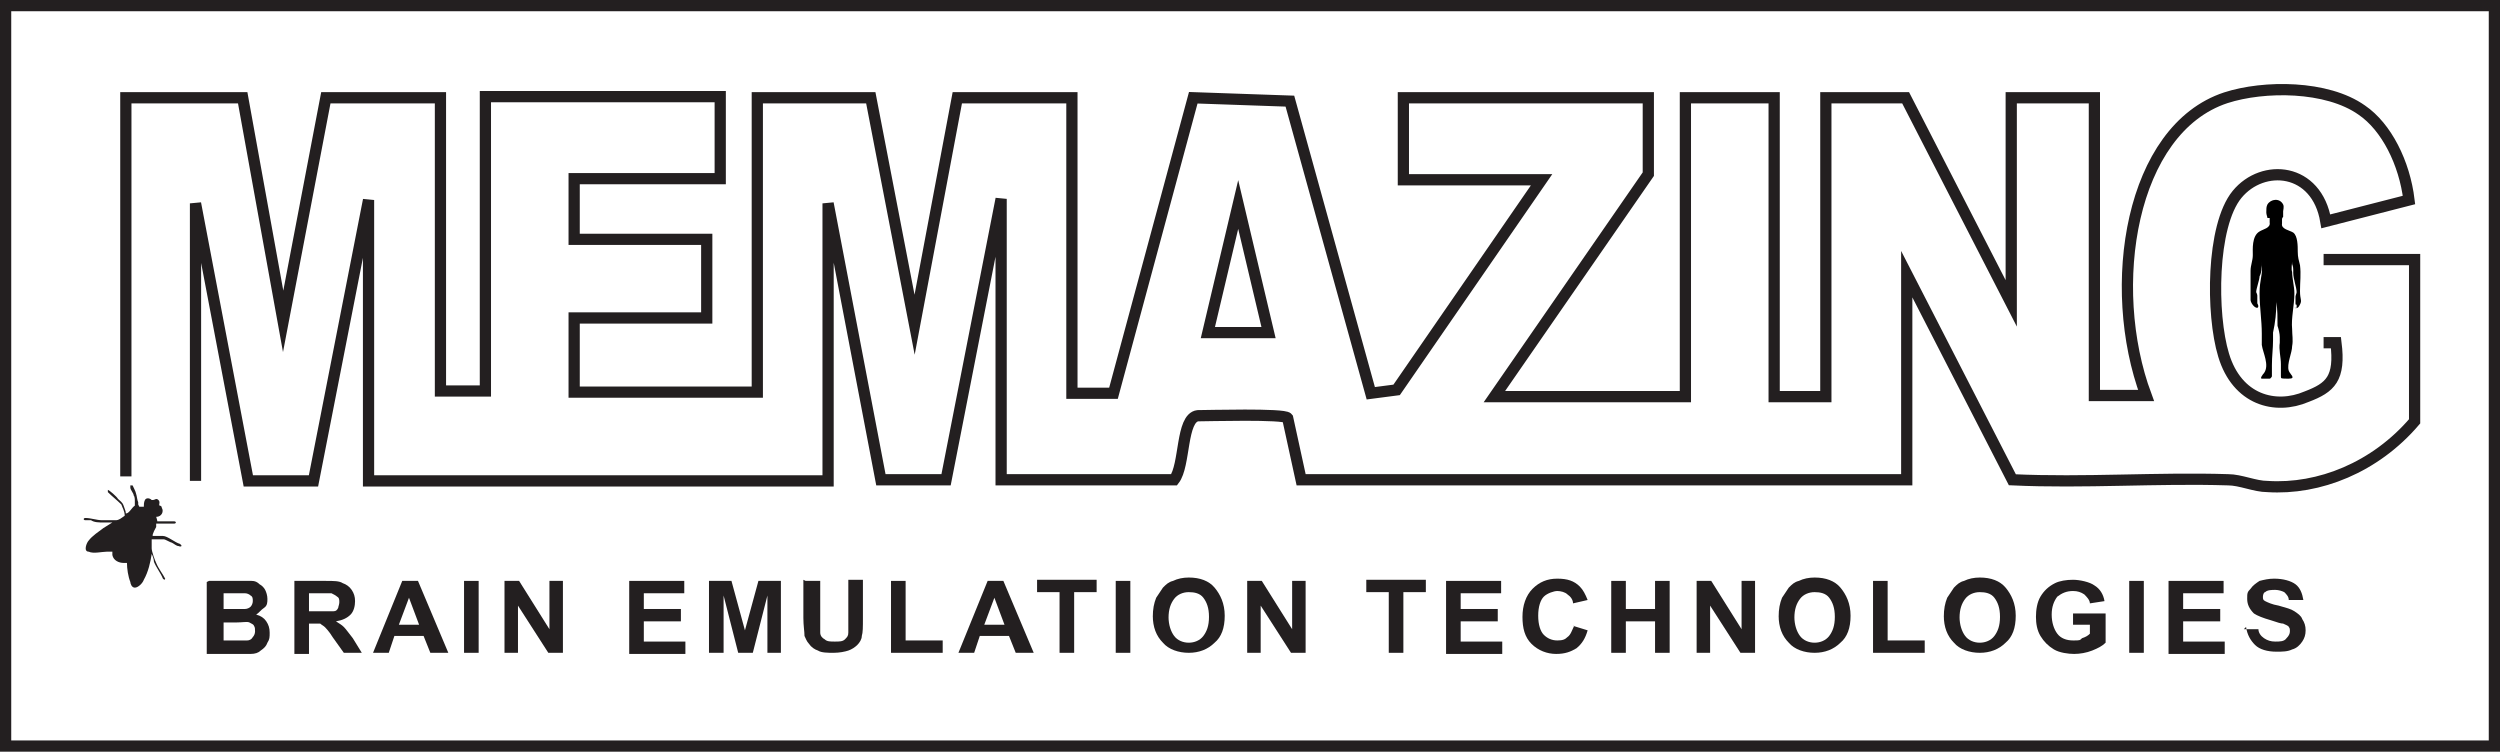
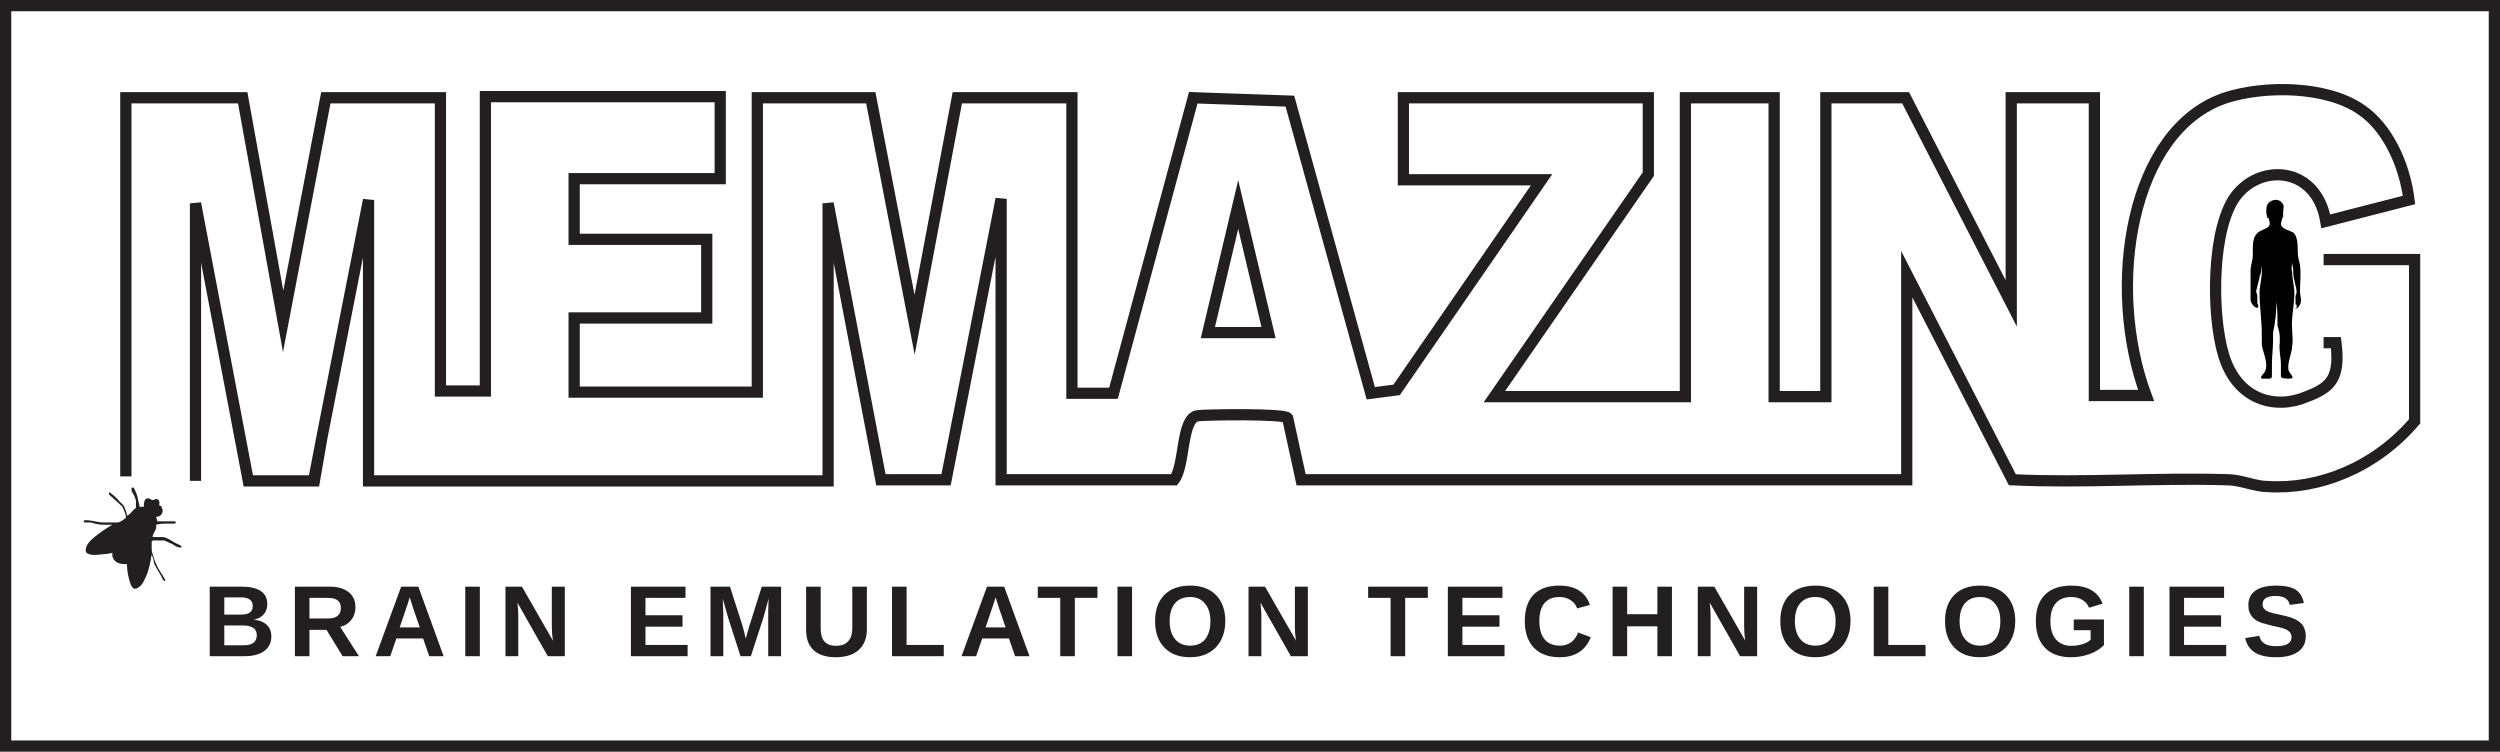
<svg xmlns="http://www.w3.org/2000/svg" id="Layer_2" version="1.1" viewBox="0 0 222.5 66.9">
  <defs>
    <style>
-       .st0 {
+       .st0, .st1 {
        fill: #231f20;
      }

      .st1 {
+         font-family: Arial-BoldMT, Arial;
+         font-size: 9px;
+         font-weight: 700;
+         letter-spacing: .12em;
+       }
+ 
+       .st2 {
        fill: none;
        stroke: #231f20;
        stroke-miterlimit: 10;
      }
- 
-       .st2 {
-         isolation: isolate;
-       }
    </style>
  </defs>
  <g id="Layer_3">
-     <path d="M204.4,27.5v-.4s-.1.1-.1-.1v-.6c0-.1.1-.3.1-.4,0-.4-.3-1.2-.3-1.7s0-.5-.1-.8c0,0,0-.3,0-.2,0,0-.1.7,0,.9,0,.6.2,1.3.2,1.9,0,1.1-.3,2.2-.2,3.2,0,.5.1,1,0,1.5,0,.6-.5,1.6-.3,2.2.1.3.7.7,0,.7s-.7,0-.7-.2v-1.1c0-.6-.2-1.3-.1-1.9v-.5c0-.3-.1-.7-.2-1,0-.7,0-1.4-.1-2.1v-.3.2c0,1-.1,1.9-.3,2.8v.7c0,.7-.1,1.4-.1,2.2v1c0,0-.1.2-.2.2h-.7c-.2,0,.1-.4.2-.5.5-.7-.1-1.8-.2-2.5v-1c0-1.2-.2-2.4-.2-3.6s.3-1.7.2-2.5v-.3h0c0,.5,0,.9-.2,1.3,0,.3-.3,1.1-.3,1.4,0,0,.1.2.1.3v.7h0s0-.1,0,0c0,0,.2.3,0,.4-.3,0-.6-.5-.6-.7v-2.6c0-.5.2-.9.2-1.4s-.1-1.7.6-2.1c.3-.2,1-.3.9-.8v-.4h-.2c0-.1-.1-.3-.1-.5h0c0-.3,0-.5.1-.7.3-.5,1.1-.6,1.4,0,.1.2,0,.5,0,.6h0v.5s-.1.1-.1.2v.4c-.1.5.7.6,1,.8.4.3.4,1.2.4,1.7s.1.8.2,1.2c.1.8,0,1.5,0,2.3s.2.8,0,1.2c-.1.2-.2.4-.5.3h.2Z" />
-     <path class="st1" d="M222,.5v65.9H.5V.5h221.5Z" />
-     <g class="st2">
-       <g class="st2">
-         <g class="st2">
-           <path class="st0" d="M18.6,51.7h2.6c.5,0,.9,0,1.2,0,.3,0,.5.1.7.3.2.1.4.3.5.5.1.2.2.5.2.8s0,.6-.3.8-.4.4-.7.6c.4.1.7.3.9.6s.3.6.3,1,0,.6-.2.9c-.1.3-.3.5-.6.7-.2.2-.5.3-.9.3-.2,0-.8,0-1.6,0h-2.3v-6.4ZM19.9,52.7v1.5h.9c.5,0,.8,0,1,0,.2,0,.4-.1.5-.2.1-.1.2-.3.2-.5s0-.4-.2-.5c-.1-.1-.3-.2-.5-.2-.1,0-.5,0-1.1,0h-.8ZM19.9,55.3v1.7h1.2c.5,0,.8,0,.9,0,.2,0,.4-.1.5-.3.1-.1.2-.3.2-.5s0-.4-.1-.5c0-.1-.2-.2-.4-.3s-.6,0-1.2,0h-1.1Z" />
-           <path class="st0" d="M26.2,58.1v-6.4h2.8c.7,0,1.2,0,1.5.2.3.1.6.3.8.6.2.3.3.6.3,1s-.1.9-.4,1.2c-.3.3-.7.5-1.3.6.3.2.5.3.7.5.2.2.4.5.8,1l.8,1.3h-1.6l-1-1.4c-.3-.5-.6-.8-.7-.9-.1-.1-.3-.2-.4-.3-.1,0-.4,0-.7,0h-.3v2.7h-1.3ZM27.5,54.4h1c.6,0,1,0,1.2,0s.3-.1.4-.3c0-.1.1-.3.1-.5s0-.4-.2-.5c-.1-.1-.3-.2-.5-.3-.1,0-.4,0-1,0h-1v1.6Z" />
-           <path class="st0" d="M39.8,58.1h-1.5l-.6-1.5h-2.6l-.5,1.5h-1.4l2.6-6.4h1.4l2.7,6.4ZM37.3,55.6l-.9-2.4-.9,2.4h1.8Z" />
-           <path class="st0" d="M41.3,58.1v-6.4h1.3v6.4h-1.3Z" />
-           <path class="st0" d="M44.9,58.1v-6.4h1.3l2.7,4.3v-4.3h1.2v6.4h-1.3l-2.7-4.2v4.2h-1.2Z" />
-           <path class="st0" d="M56,58.1v-6.4h4.9v1.1h-3.6v1.4h3.3v1.1h-3.3v1.8h3.7v1.1h-5Z" />
-           <path class="st0" d="M63.1,58.1v-6.4h2l1.2,4.4,1.2-4.4h2v6.4h-1.2v-5.1l-1.3,5.1h-1.3l-1.3-5.1v5.1h-1.2Z" />
-           <path class="st0" d="M71.7,51.7h1.3v3.5c0,.6,0,.9,0,1.1,0,.3.2.5.4.6.2.2.5.2.9.2s.7,0,.9-.2c.2-.2.3-.3.3-.6s0-.6,0-1.1v-3.6h1.3v3.4c0,.8,0,1.3-.1,1.6,0,.3-.2.6-.4.8-.2.2-.5.4-.8.5-.3.1-.8.2-1.3.2s-1.1,0-1.4-.2c-.3-.1-.6-.3-.8-.6-.2-.2-.3-.5-.4-.7,0-.4-.1-.9-.1-1.6v-3.4Z" />
-           <path class="st0" d="M79.3,58.1v-6.4h1.3v5.3h3.3v1.1h-4.7Z" />
-           <path class="st0" d="M91.9,58.1h-1.5l-.6-1.5h-2.6l-.5,1.5h-1.4l2.6-6.4h1.4l2.7,6.4ZM89.4,55.6l-.9-2.4-.9,2.4h1.8Z" />
-           <path class="st0" d="M94.3,58.1v-5.4h-2v-1.1h5.3v1.1h-2v5.4h-1.3Z" />
-           <path class="st0" d="M99.3,58.1v-6.4h1.3v6.4h-1.3Z" />
-           <path class="st0" d="M102.6,54.9c0-.7.1-1.2.3-1.7.2-.3.4-.6.6-.9.3-.3.5-.5.9-.6.4-.2.9-.3,1.4-.3,1,0,1.8.3,2.3.9s.9,1.4.9,2.5-.3,1.9-.9,2.4c-.6.6-1.4.9-2.3.9s-1.8-.3-2.3-.9c-.6-.6-.9-1.4-.9-2.4ZM104,54.9c0,.7.2,1.3.5,1.7.3.4.8.6,1.3.6s1-.2,1.3-.6c.3-.4.5-.9.5-1.7s-.2-1.3-.5-1.7-.8-.5-1.3-.5-1,.2-1.3.6c-.3.4-.5.9-.5,1.7Z" />
-           <path class="st0" d="M111,58.1v-6.4h1.3l2.7,4.3v-4.3h1.2v6.4h-1.3l-2.7-4.2v4.2h-1.2Z" />
-           <path class="st0" d="M123.6,58.1v-5.4h-2v-1.1h5.3v1.1h-2v5.4h-1.3Z" />
-           <path class="st0" d="M128.7,58.1v-6.4h4.9v1.1h-3.6v1.4h3.3v1.1h-3.3v1.8h3.7v1.1h-5Z" />
-           <path class="st0" d="M140,55.7l1.3.4c-.2.7-.5,1.2-1,1.6-.5.3-1,.5-1.8.5s-1.6-.3-2.2-.9c-.6-.6-.8-1.4-.8-2.4s.3-1.9.9-2.5c.6-.6,1.3-.9,2.2-.9s1.5.2,2,.7c.3.3.5.7.7,1.2l-1.3.3c0-.3-.2-.6-.5-.8-.2-.2-.6-.3-.9-.3s-.9.2-1.2.5c-.3.3-.5.9-.5,1.7s.2,1.4.5,1.7c.3.3.7.5,1.2.5s.7-.1.9-.3c.3-.2.4-.6.6-1Z" />
-           <path class="st0" d="M143.4,58.1v-6.4h1.3v2.5h2.6v-2.5h1.3v6.4h-1.3v-2.8h-2.6v2.8h-1.3Z" />
-           <path class="st0" d="M151,58.1v-6.4h1.3l2.7,4.3v-4.3h1.2v6.4h-1.3l-2.7-4.2v4.2h-1.2Z" />
-           <path class="st0" d="M158.3,54.9c0-.7.1-1.2.3-1.7.2-.3.4-.6.6-.9.3-.3.5-.5.9-.6.4-.2.9-.3,1.4-.3,1,0,1.8.3,2.3.9s.9,1.4.9,2.5-.3,1.9-.9,2.4c-.6.6-1.4.9-2.3.9s-1.8-.3-2.3-.9c-.6-.6-.9-1.4-.9-2.4ZM159.7,54.9c0,.7.2,1.3.5,1.7.3.4.8.6,1.3.6s1-.2,1.3-.6c.3-.4.5-.9.5-1.7s-.2-1.3-.5-1.7c-.3-.4-.8-.5-1.3-.5s-1,.2-1.3.6c-.3.4-.5.9-.5,1.7Z" />
-           <path class="st0" d="M166.7,58.1v-6.4h1.3v5.3h3.3v1.1h-4.7Z" />
-           <path class="st0" d="M173,54.9c0-.7.1-1.2.3-1.7.2-.3.4-.6.6-.9.3-.3.5-.5.9-.6.4-.2.9-.3,1.4-.3,1,0,1.8.3,2.3.9s.9,1.4.9,2.5-.3,1.9-.9,2.4c-.6.6-1.4.9-2.3.9s-1.8-.3-2.3-.9c-.6-.6-.9-1.4-.9-2.4ZM174.4,54.9c0,.7.2,1.3.5,1.7.3.4.8.6,1.3.6s1-.2,1.3-.6c.3-.4.5-.9.5-1.7s-.2-1.3-.5-1.7c-.3-.4-.8-.5-1.3-.5s-1,.2-1.3.6c-.3.4-.5.9-.5,1.7Z" />
-           <path class="st0" d="M184.5,55.7v-1.1h2.9v2.6c-.3.3-.7.5-1.2.7-.5.2-1.1.3-1.6.3s-1.3-.1-1.8-.4c-.5-.3-.9-.7-1.2-1.2-.3-.5-.4-1.1-.4-1.7s.1-1.3.4-1.8.7-.9,1.3-1.2c.4-.2,1-.3,1.6-.3s1.5.2,1.9.5c.5.3.8.8.9,1.4l-1.3.2c0-.3-.3-.6-.5-.8-.3-.2-.6-.3-1-.3-.6,0-1,.2-1.4.5-.3.4-.5.9-.5,1.6s.2,1.3.5,1.7c.3.4.8.6,1.4.6s.6,0,.8-.2c.3-.1.5-.2.7-.4v-.8h-1.5Z" />
-           <path class="st0" d="M189.5,58.1v-6.4h1.3v6.4h-1.3Z" />
-           <path class="st0" d="M193,58.1v-6.4h4.9v1.1h-3.6v1.4h3.3v1.1h-3.3v1.8h3.7v1.1h-5Z" />
-           <path class="st0" d="M199.7,56h1.3c0,.3.2.6.5.8s.6.3,1,.3.8,0,1-.3c.2-.2.3-.4.3-.6s0-.3-.1-.4c0-.1-.3-.2-.5-.3-.2,0-.5-.1-1.1-.3-.7-.2-1.2-.4-1.5-.6-.4-.4-.6-.8-.6-1.3s0-.6.3-.9c.2-.3.5-.5.8-.7.4-.1.8-.2,1.3-.2.8,0,1.5.2,1.9.5s.6.8.7,1.4h-1.3c0-.3-.2-.5-.4-.7-.2-.1-.5-.2-.8-.2s-.7,0-.9.2c-.1,0-.2.2-.2.4s0,.3.2.4c.2.1.6.3,1.2.4.7.2,1.1.3,1.4.5.3.2.6.4.7.7.2.3.3.6.3,1s-.1.7-.3,1c-.2.3-.5.6-.9.7-.4.2-.9.2-1.4.2-.8,0-1.5-.2-1.9-.6-.4-.4-.7-.9-.8-1.6Z" />
-         </g>
-       </g>
-     </g>
-     <path class="st1" d="M17.4,42.8v-24.7l4.7,24.7h5.8c0,0,4.9-25,4.9-25v25h40.9v-24.7l4.7,24.6h5.8l4.9-25v25h15.4c1-1.3.6-5.5,2.1-5.7.8,0,7.7-.2,8,.2l1.2,5.5h53.9v-18.3l9.4,18.3c6.4.3,12.9-.2,19.2,0,1.1,0,2.4.6,3.5.6,4.6.3,9.6-1.7,13.1-5.8v-14.4h-8.1" />
-     <path class="st1" d="M206.8,30.5h1.1c.4,3.2-.5,4-2.6,4.8-2.8,1.2-6.2.3-7.4-3.7-1.1-3.6-1.1-11.5,1.2-14.3s7.1-2.4,7.9,2.4l7.4-1.9c-.4-3.3-2-6.5-4.2-8-3.1-2.2-8.7-2.2-12.1-1.1-8.5,2.8-10.7,16.8-7.1,26.5h-4.6V8.7h-7.4v18.3l-9.4-18.3h-7.1v26.6h-4.6V8.7h-7.9v26.6h-17l13.7-19.8v-6.8h-21.8v7.3h12.3l-12.9,18.7-2.3.3-7.2-26-8.6-.3-7.1,26.3h-3.7V8.7h-10.2l-3.8,20.2-3.9-20.2h-10.1v26.2h-16.3v-6.6h11.8v-7h-11.8v-5.4h13v-7.3h-20.9v26.2h-4V8.7h-10.2l-3.8,19.9-3.6-19.9h-10.4v33.7" />
-     <path class="st1" d="M112.9,29.6l-2.7-11.4-2.7,11.4h5.4Z" />
-     <path class="st0" d="M12.4,45.1h.4c0-.2,0-.4.1-.6s.4-.2.6,0h.1c.2,0,.3-.2.5,0s0,.4.1.5c0,0,.2,0,.2.2.2.3,0,.8-.5.8,0,0,.1.3.1.4h1.5c.2,0,.2.2,0,.2h-.6c-.3,0-.7,0-1,0v.3c0,0-.4.7-.3.8h.9c.4,0,1.1.6,1.5.7.3.2.1.3-.1.2-.2,0-.4-.2-.6-.3-.1,0-.6-.3-.7-.3h-1.1v.8c0,.3.3,1.1.4,1.3.2.5.6,1,.8,1.4,0,0,0,.2-.2,0-.2-.5-.6-1-.8-1.5,0-.2-.1-.5-.2-.7h0c-.1.7-.3,1.6-.7,2.3-.1.3-.5.7-.8.7s-.4-.4-.4-.5c-.2-.5-.3-1.2-.3-1.7h-.3c-.4,0-.9-.2-1-.7v-.3s-.4,0-.5,0c-.4,0-1.2.2-1.6,0-.5,0-.2-.8,0-1,.3-.4.9-.8,1.3-1.1l.8-.5h-.8c-.4,0-.8,0-1.1-.2h-.5c-.2,0-.2-.2,0-.2h0c.5,0,1,.2,1.5.2h1.2c.3,0,.5-.2.8-.4h0c0-.4-.2-.7-.3-1-.4-.4-.8-.7-1.2-1.1v-.2c.1,0,.8.6.9.8.2.2.4.3.5.6s.2.5.2.7h0c.3,0,.5-.5.8-.7h0v-.5c0,0,0-.3-.1-.4,0-.2-.3-.5-.3-.7v-.2h.2s.3.6.3.7c.1.3.1.6.2.8h0v.2Z" />
+     <path d="M204.4,27.5v-.4s-.1.1-.1-.1v-.6c0-.1.1-.3.1-.4,0-.4-.3-1.2-.3-1.7,0-.2,0-.5-.1-.8,0,0,0-.3,0-.2,0,0-.1.7,0,.9,0,.6.2,1.3.2,1.9,0,1.1-.3,2.2-.2,3.2,0,.5.1,1,0,1.5,0,.6-.5,1.6-.3,2.2.1.3.7.7,0,.7-.2,0-.7,0-.7-.2v-1.1c0-.6-.2-1.3-.1-1.9v-.5c0-.3-.1-.7-.2-1,0-.7,0-1.4-.1-2.1v-.3.2c0,1-.1,1.9-.3,2.8v.7c0,.7-.1,1.4-.1,2.2v1c0,.1-.1.2-.2.2h-.7c-.2-.1.1-.4.2-.5.5-.7-.1-1.8-.2-2.5v-1c0-1.2-.2-2.4-.2-3.6,0-.8.3-1.7.2-2.5v-.3h0c0,.5,0,.9-.2,1.3,0,.3-.3,1.1-.3,1.4,0,0,.1.2.1.3v.7h0s0-.1,0,0c0,0,.2.3,0,.4-.3,0-.6-.5-.6-.7v-2.6c0-.5.2-.9.2-1.4,0-.7-.1-1.7.6-2.1.3-.2,1-.3.9-.8l-.1-.4h-.1c0-.1-.1-.3-.1-.5v-.1c0-.2,0-.4.1-.6.3-.5,1.1-.6,1.4,0,.1.2,0,.5,0,.6v.5s-.1.1-.1.2l-.1.4c0,.5.8.6,1.1.8.4.3.4,1.2.4,1.7,0,.4.1.8.2,1.2.1.8,0,1.5,0,2.3,0,.5.2.8,0,1.2-.1.2-.2.4-.5.3h0l.2.1Z" />
+     <path class="st2" d="M222,.5v65.9H.5V.5h221.5Z" />
+     <path class="st2" d="M17.4,42.8v-24.7l4.7,24.7h5.8c0-.1,4.9-25,4.9-25v25h40.9v-24.7l4.7,24.6h5.8l4.9-25v25h15.4c1-1.3.6-5.5,2.1-5.7.8-.1,7.7-.2,8,.2l1.2,5.5h53.9v-18.3l9.4,18.3c6.4.3,12.9-.2,19.2,0,1.1,0,2.4.6,3.5.6,4.6.3,9.6-1.7,13.1-5.8v-14.4h-8.1" />
+     <path class="st2" d="M206.8,30.5h1.1c.4,3.2-.5,4-2.6,4.8-2.8,1.2-6.2.3-7.4-3.7-1.1-3.6-1.1-11.5,1.2-14.3s7.1-2.4,7.9,2.4l7.4-1.9c-.4-3.3-2-6.5-4.2-8-3.1-2.2-8.7-2.2-12.1-1.1-8.5,2.8-10.7,16.8-7.1,26.5h-4.6V8.7h-7.4v18.3l-9.4-18.3h-7.1v26.6h-4.6V8.7h-7.9v26.6h-17l13.7-19.8v-6.8h-21.8v7.3h12.3l-12.9,18.7-2.3.3-7.2-26-8.6-.3-7.1,26.3h-3.7V8.7h-10.2l-3.8,20.2-3.9-20.2h-10.1v26.2h-16.3v-6.6h11.8v-7h-11.8v-5.4h13v-7.3h-20.9v26.2h-4V8.7h-10.2l-3.8,19.9-3.6-19.9h-10.4v33.7" />
+     <path class="st2" d="M112.9,29.6l-2.7-11.4-2.7,11.4h5.4Z" />
+     <path class="st0" d="M12.4,45.1h.4c0-.2,0-.4.1-.6s.4-.2.6,0h.1c.2,0,.3-.2.5,0s0,.4.1.5c0,0,.2,0,.2.2.2.3,0,.8-.5.8,0,.1.1.3.1.4h1.5c.2,0,.2.2,0,.2h-.6c-.3,0-.7,0-1,.1v.3c0,.1-.4.7-.3.8h.9c.4,0,1.1.6,1.5.7.3.2.1.3-.1.2-.2,0-.4-.2-.6-.3-.1,0-.6-.3-.7-.3h-1l-.1.1v.7c0,.3.3,1.1.4,1.3.2.5.6,1,.8,1.4,0,.1,0,.2-.2,0-.2-.5-.6-1-.8-1.5,0-.2-.1-.5-.2-.7v-.1c-.1.8-.3,1.7-.7,2.4-.1.3-.5.7-.8.7-.2,0-.4-.4-.4-.5-.2-.5-.3-1.2-.3-1.7h-.3c-.4,0-.9-.2-1-.7v-.3s-.4.1-.5.1c-.4,0-1.2.2-1.6,0-.5-.1-.2-.8,0-1,.3-.4.9-.8,1.3-1.1l.8-.5h-.8c-.4,0-.8-.1-1.1-.2h-.5c-.2,0-.2-.2,0-.2h.1c.5,0,1,.2,1.5.2h1.2c.3,0,.5-.2.8-.4v-.1c0-.3-.2-.6-.3-.9-.4-.4-.8-.7-1.2-1.1v-.2c.1,0,.8.6.9.8.2.2.4.3.5.6s.2.5.2.7h0c.3-.1.5-.5.8-.7h0v-.5c0-.1,0-.3-.1-.4,0-.2-.3-.5-.3-.7v-.2h.2s.3.6.3.7c.1.3.1.6.2.8h0v.2Z" />
  </g>
+   <text class="st1" transform="translate(18.057 58.4)">
+     <tspan x="0" y="0">BRAIN EMULATION TECHNOLOGIES</tspan>
+   </text>
</svg>
